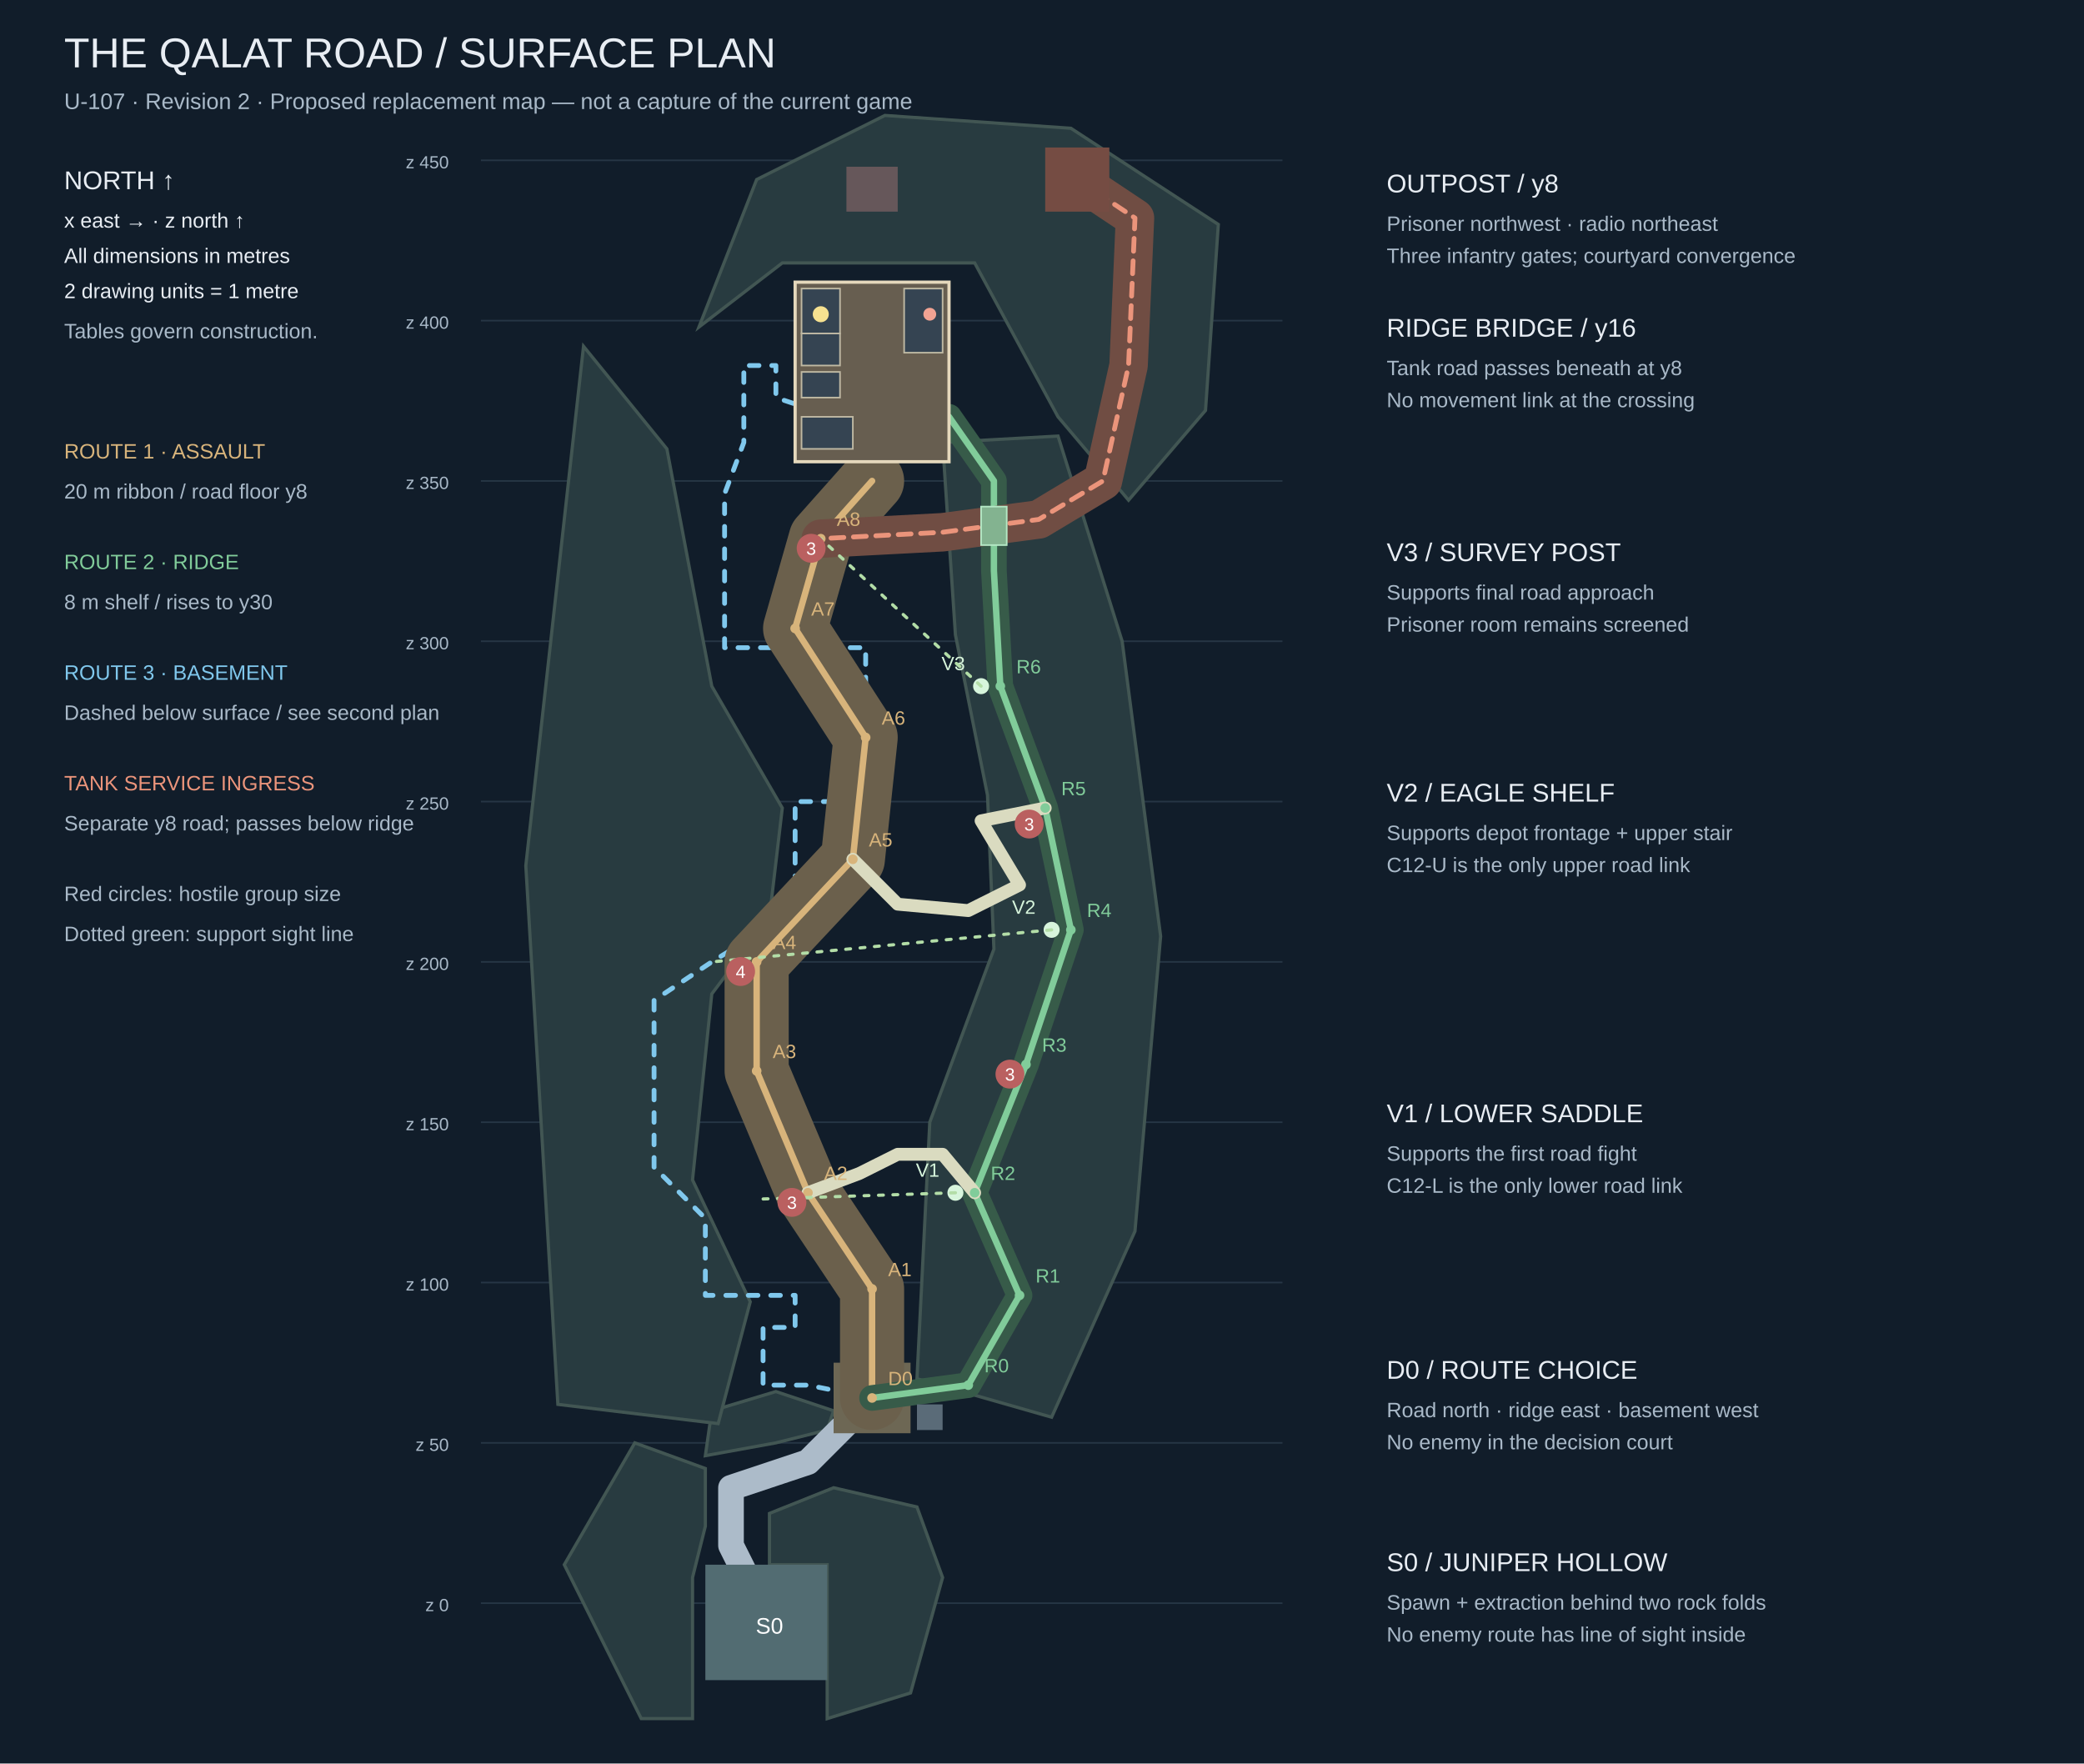
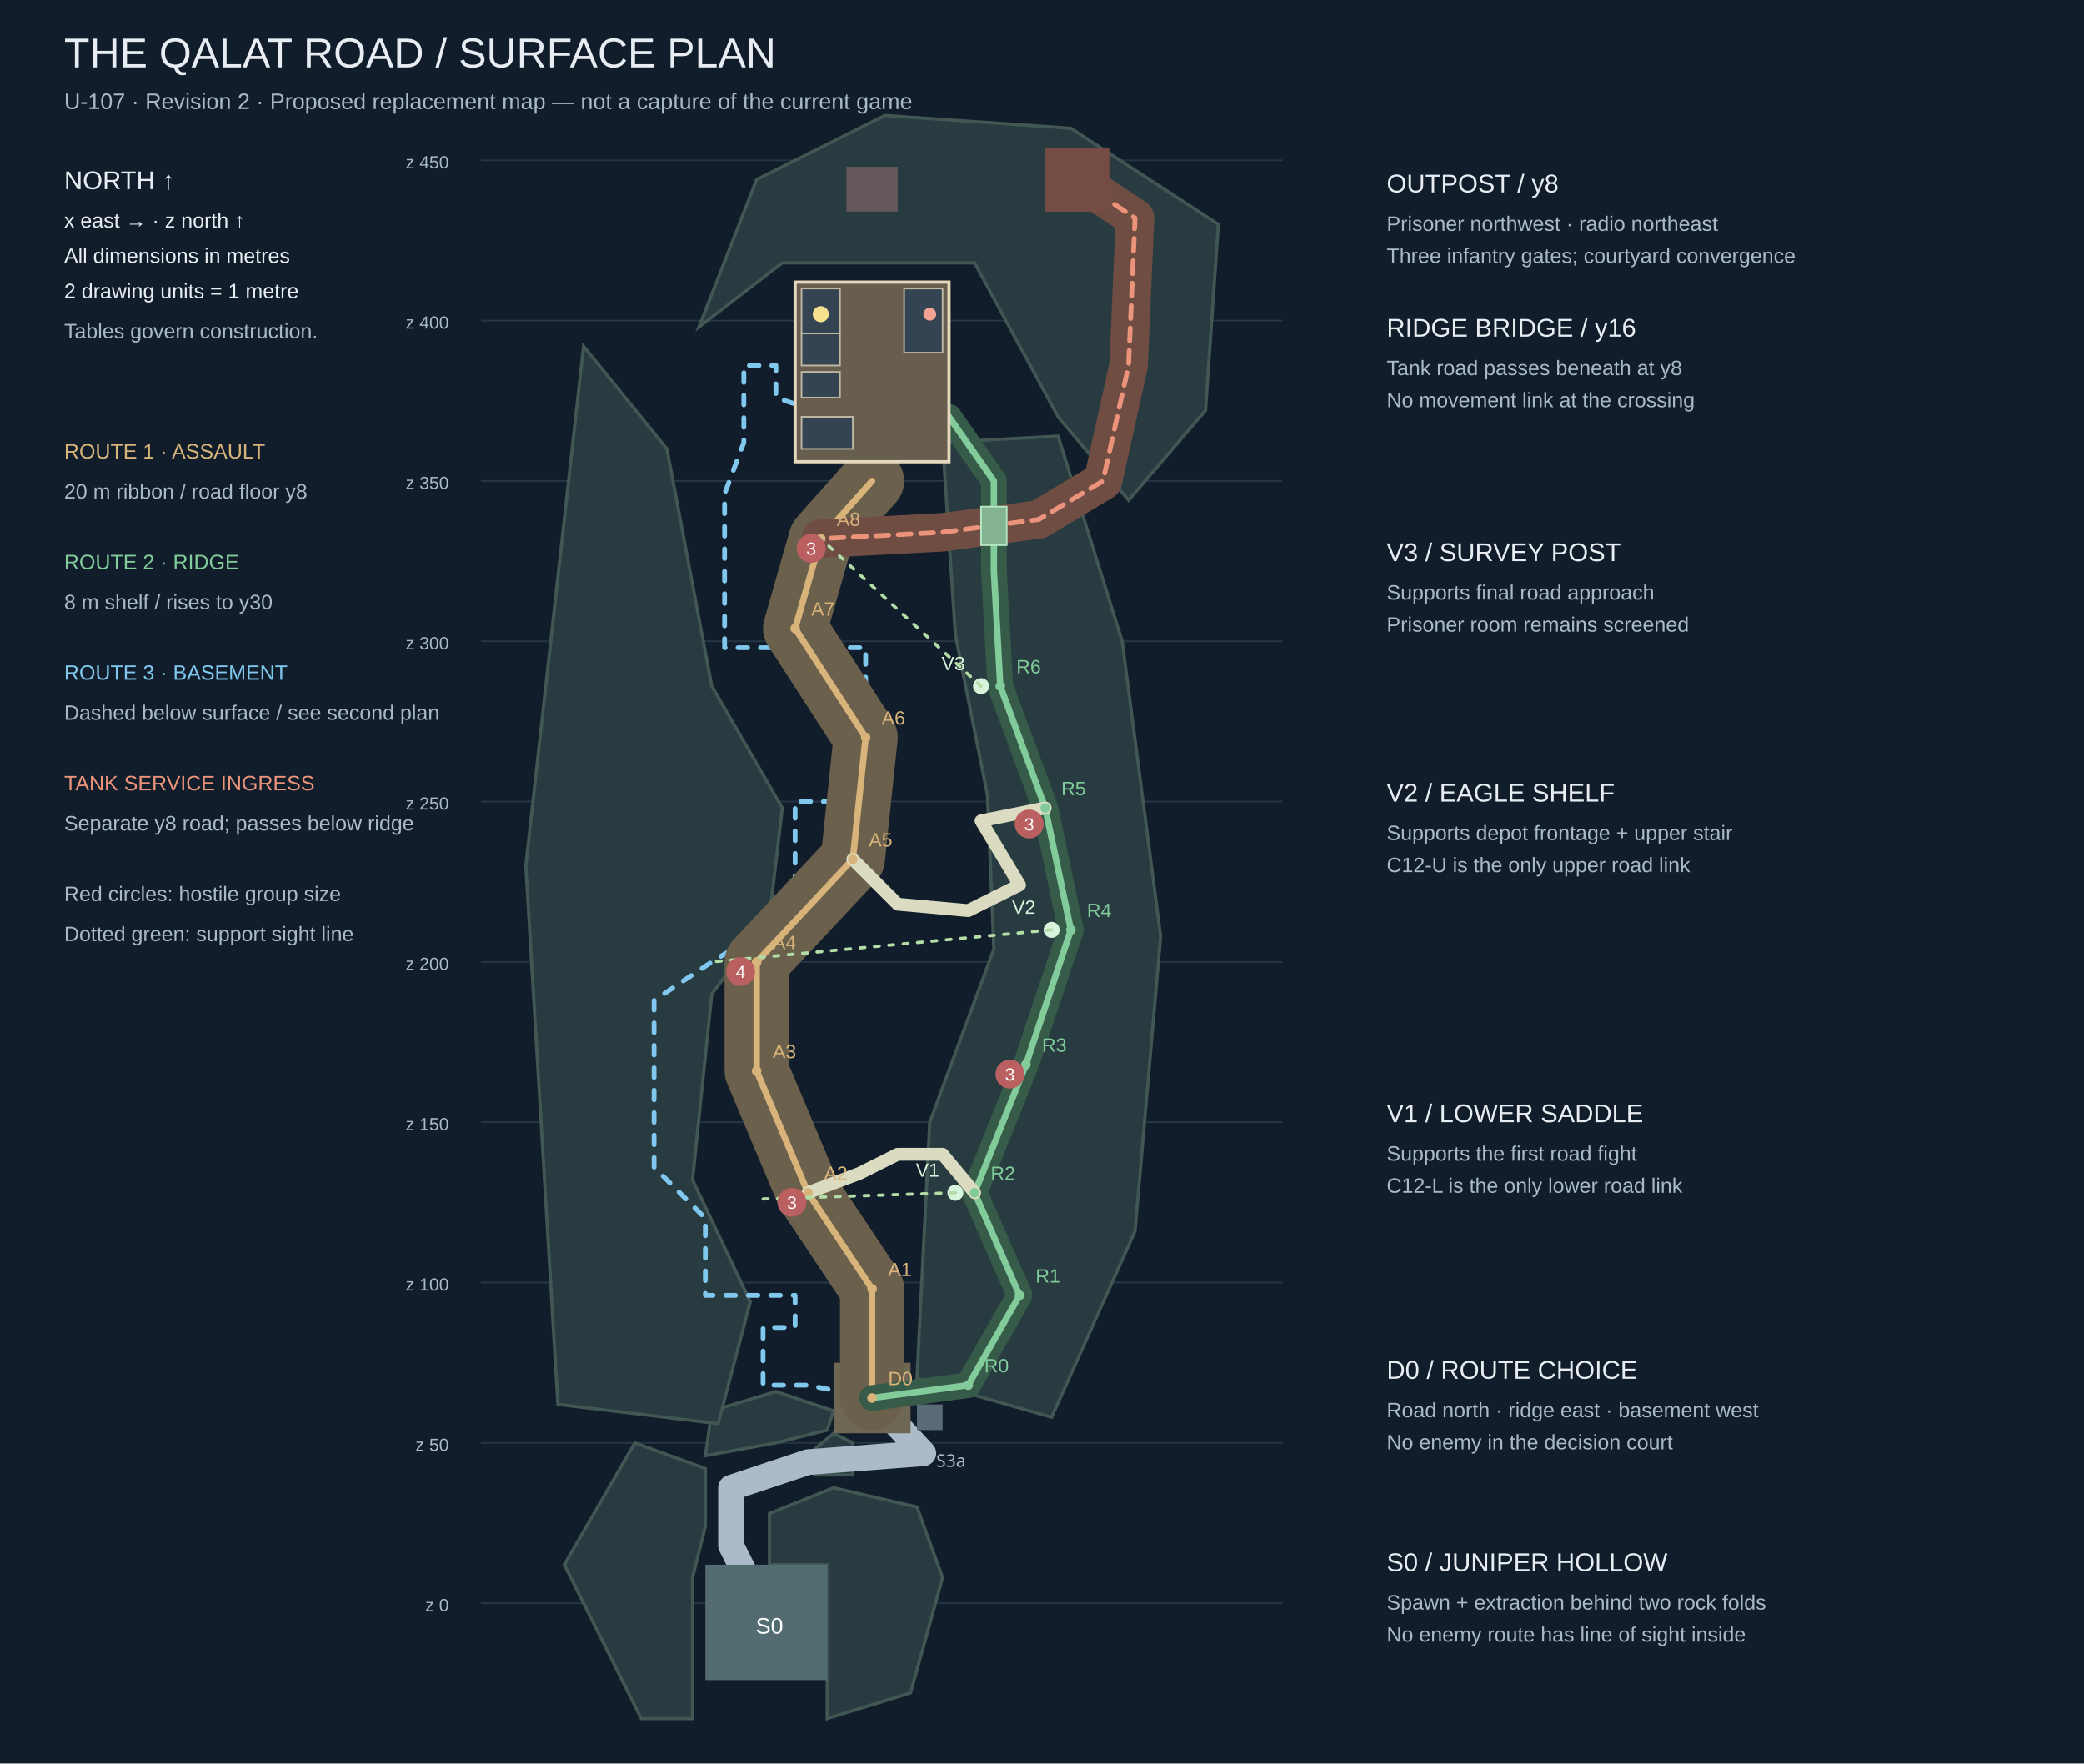
<svg xmlns="http://www.w3.org/2000/svg" width="1300" height="1100" viewBox="0 0 1300 1100" role="img">
  <rect width="1300" height="1100" fill="#111d2a" />
  <g font-family="Arial, sans-serif">
    <text x="40.0" y="42.0" fill="#e8edf3" font-size="26" text-anchor="start">THE QALAT ROAD / SURFACE PLAN</text>
    <text x="40.0" y="68.0" fill="#a9b9c8" font-size="14" text-anchor="start">U-107 · Revision 2 · Proposed replacement map — not a capture of the current game</text>
    <path d="M300 1000 H800" stroke="#263645" stroke-width="1" />
    <text x="280.0" y="1005.0" fill="#a9b9c8" font-size="11" text-anchor="end">z 0</text>
    <path d="M300 900 H800" stroke="#263645" stroke-width="1" />
    <text x="280.0" y="905.0" fill="#a9b9c8" font-size="11" text-anchor="end">z 50</text>
    <path d="M300 800 H800" stroke="#263645" stroke-width="1" />
    <text x="280.0" y="805.0" fill="#a9b9c8" font-size="11" text-anchor="end">z 100</text>
    <path d="M300 700 H800" stroke="#263645" stroke-width="1" />
    <text x="280.0" y="705.0" fill="#a9b9c8" font-size="11" text-anchor="end">z 150</text>
    <path d="M300 600 H800" stroke="#263645" stroke-width="1" />
    <text x="280.0" y="605.0" fill="#a9b9c8" font-size="11" text-anchor="end">z 200</text>
    <path d="M300 500 H800" stroke="#263645" stroke-width="1" />
    <text x="280.0" y="505.0" fill="#a9b9c8" font-size="11" text-anchor="end">z 250</text>
    <path d="M300 400 H800" stroke="#263645" stroke-width="1" />
    <text x="280.0" y="405.0" fill="#a9b9c8" font-size="11" text-anchor="end">z 300</text>
    <path d="M300 300 H800" stroke="#263645" stroke-width="1" />
    <text x="280.0" y="305.0" fill="#a9b9c8" font-size="11" text-anchor="end">z 350</text>
    <path d="M300 200 H800" stroke="#263645" stroke-width="1" />
    <text x="280.0" y="205.0" fill="#a9b9c8" font-size="11" text-anchor="end">z 400</text>
    <path d="M300 100 H800" stroke="#263645" stroke-width="1" />
    <text x="280.0" y="105.0" fill="#a9b9c8" font-size="11" text-anchor="end">z 450</text>
    <text x="40.0" y="118.0" fill="#e8edf3" font-size="16" text-anchor="start">NORTH ↑</text>
    <text x="40.0" y="142.0" fill="#e8edf3" font-size="13" text-anchor="start">x east → · z north ↑</text>
    <text x="40.0" y="164.0" fill="#e8edf3" font-size="13" text-anchor="start">All dimensions in metres</text>
    <text x="40.0" y="186.0" fill="#e8edf3" font-size="13" text-anchor="start">2 drawing units = 1 metre</text>
    <text x="40.0" y="211.0" fill="#a9b9c8" font-size="13" text-anchor="start">Tables govern construction.</text>
    <polygon points="400,1072 432,1072 432,984 440,952 440,916 396,900 352,976" fill="#283b40" stroke="#425653" stroke-width="2" />
    <polygon points="516,1072 568,1056 588,984 572,940 520,928 480,944 480,976 516,976" fill="#283b40" stroke="#425653" stroke-width="2" />
    <polygon points="440,908 444,880 484,868 520,880 516,892 484,900" fill="#283b40" stroke="#425653" stroke-width="2" />
+     <polygon points="508,920 532,920 532,900 520,894 508,904" fill="#283b40" stroke="#425653" stroke-width="2" />
    <polygon points="348,876 448,888 468,812 432,736 444,620 480,572 488,504 444,428 416,280 364,216 328,540" fill="#283b40" stroke="#425653" stroke-width="2" />
    <polygon points="572,860 656,884 708,768 724,584 700,400 660,272 588,276 596,396 616,496 620,592 580,700" fill="#283b40" stroke="#425653" stroke-width="2" />
    <polygon points="436,204 472,112 552,72 668,80 760,140 752,256 704,312 660,260 608,164 488,164" fill="#283b40" stroke="#425653" stroke-width="2" />
    <polyline points="544.0,872.0 504.0,864.0 476.0,864.0 476.0,848.0 476.0,828.0 496.0,828.0 496.0,808.0 476.0,808.0 440.0,808.0 440.0,760.0 408.0,728.0 408.0,680.0 408.0,624.0 444.0,600.0 496.0,568.0 496.0,536.0 496.0,500.0 540.0,500.0 540.0,460.0 540.0,404.0 452.0,404.0 452.0,380.0 452.0,340.0 452.0,308.0 464.0,276.0 464.0,260.0 464.0,248.0 464.0,228.0 484.0,228.0 484.0,248.0 496.0,252.0" fill="none" stroke="#80c8ed" stroke-width="3" stroke-linejoin="round" stroke-linecap="round" stroke-dasharray="6 8" />
-     <polyline points="480.0,1012.0 456.0,964.0 456.0,928.0 504.0,912.0 544.0,872.0" fill="none" stroke="#acbbc9" stroke-width="16" stroke-linejoin="round" stroke-linecap="round" />
+     <polyline points="480.0,1012.0 456.0,964.0 456.0,928.0 504.0,912.0 576.0,906.5 544.0,872.0" fill="none" stroke="#acbbc9" stroke-width="16" stroke-linejoin="round" stroke-linecap="round" />
+     <text x="584" y="915" fill="#acbbc9" font-family="sans-serif" font-size="11">S3a</text>
    <rect x="440" y="976" width="76" height="72" fill="#526c72" stroke="none" stroke-width="1" />
    <rect x="520" y="850" width="48" height="44" fill="#6d6754" stroke="none" stroke-width="1" />
    <polyline points="544.0,872.0 544.0,804.0 504.0,744.0 472.0,668.0 472.0,600.0 532.0,536.0 540.0,460.0 496.0,392.0 512.0,336.0 544.0,300.0" fill="none" stroke="#6b604c" stroke-width="40" stroke-linejoin="round" stroke-linecap="round" />
    <polyline points="544.0,872.0 544.0,804.0 504.0,744.0 472.0,668.0 472.0,600.0 532.0,536.0 540.0,460.0 496.0,392.0 512.0,336.0 544.0,300.0" fill="none" stroke="#d8b47b" stroke-width="4" stroke-linejoin="round" stroke-linecap="round" />
    <polyline points="544.0,872.0 604.0,864.0 636.0,808.0 608.0,744.0 640.0,664.0 668.0,580.0 652.0,504.0 624.0,428.0 620.0,356.0 620.0,328.0 620.0,300.0 592.0,260.0" fill="none" stroke="#375b49" stroke-width="16" stroke-linejoin="round" stroke-linecap="round" />
    <polyline points="544.0,872.0 604.0,864.0 636.0,808.0 608.0,744.0 640.0,664.0 668.0,580.0 652.0,504.0 624.0,428.0 620.0,356.0 620.0,328.0 620.0,300.0 592.0,260.0" fill="none" stroke="#81cc9a" stroke-width="4" stroke-linejoin="round" stroke-linecap="round" />
    <polyline points="504.0,744.0 536.0,732.0 560.0,720.0 588.0,720.0 608.0,744.0" fill="none" stroke="#dadbc0" stroke-width="8" stroke-linejoin="round" stroke-linecap="round" />
    <polyline points="532.0,536.0 560.0,564.0 604.0,568.0 636.0,552.0 612.0,512.0 652.0,504.0" fill="none" stroke="#dadbc0" stroke-width="8" stroke-linejoin="round" stroke-linecap="round" />
    <polyline points="672.0,112.0 708.0,136.0 704.0,228.0 688.0,300.0 648.0,324.0 588.0,332.0 512.0,336.0" fill="none" stroke="#704d43" stroke-width="24" stroke-linejoin="round" stroke-linecap="round" />
    <polyline points="672.0,112.0 708.0,136.0 704.0,228.0 688.0,300.0 648.0,324.0 588.0,332.0 512.0,336.0" fill="none" stroke="#eb947b" stroke-width="3" stroke-linejoin="round" stroke-linecap="round" stroke-dasharray="8 6" />
    <rect x="496" y="176" width="96" height="112" fill="#675e50" stroke="#e5d8bc" stroke-width="2" />
    <rect x="500" y="260" width="32" height="20" fill="#354452" stroke="#bfb9a3" stroke-width="1" />
    <rect x="500" y="232" width="24" height="16" fill="#354452" stroke="#bfb9a3" stroke-width="1" />
    <rect x="500" y="208" width="24" height="20" fill="#354452" stroke="#bfb9a3" stroke-width="1" />
    <rect x="500" y="180" width="24" height="28" fill="#354452" stroke="#bfb9a3" stroke-width="1" />
    <rect x="564" y="180" width="24" height="40" fill="#354452" stroke="#bfb9a3" stroke-width="1" />
    <rect x="528" y="104" width="32" height="28" fill="#66575a" stroke="none" stroke-width="1" />
    <rect x="652" y="92" width="40" height="40" fill="#754c43" stroke="none" stroke-width="1" />
    <rect x="572" y="876" width="16" height="16" fill="#5a6b78" stroke="none" stroke-width="1" />
    <rect x="612" y="316" width="16" height="24" fill="#83b390" stroke="#b4e8c5" stroke-width="1" />
    <circle cx="512" cy="196" r="5" fill="#f6e190" />
    <circle cx="580" cy="196" r="4" fill="#f2a393" />
    <circle cx="544" cy="872" r="3" fill="#d8b47b" />
    <text x="554.0" y="864.0" fill="#d8b47b" font-size="12" text-anchor="start">D0</text>
    <circle cx="544" cy="804" r="3" fill="#d8b47b" />
    <text x="554.0" y="796.0" fill="#d8b47b" font-size="12" text-anchor="start">A1</text>
    <circle cx="504" cy="744" r="3" fill="#d8b47b" />
    <text x="514.0" y="736.0" fill="#d8b47b" font-size="12" text-anchor="start">A2</text>
    <circle cx="472" cy="668" r="3" fill="#d8b47b" />
    <text x="482.0" y="660.0" fill="#d8b47b" font-size="12" text-anchor="start">A3</text>
    <circle cx="472" cy="600" r="3" fill="#d8b47b" />
    <text x="482.0" y="592.0" fill="#d8b47b" font-size="12" text-anchor="start">A4</text>
    <circle cx="532" cy="536" r="3" fill="#d8b47b" />
    <text x="542.0" y="528.0" fill="#d8b47b" font-size="12" text-anchor="start">A5</text>
    <circle cx="540" cy="460" r="3" fill="#d8b47b" />
    <text x="550.0" y="452.0" fill="#d8b47b" font-size="12" text-anchor="start">A6</text>
    <circle cx="496" cy="392" r="3" fill="#d8b47b" />
    <text x="506.0" y="384.0" fill="#d8b47b" font-size="12" text-anchor="start">A7</text>
    <circle cx="512" cy="336" r="3" fill="#d8b47b" />
    <text x="522.0" y="328.0" fill="#d8b47b" font-size="12" text-anchor="start">A8</text>
    <circle cx="604" cy="864" r="3" fill="#81cc9a" />
    <text x="614.0" y="856.0" fill="#81cc9a" font-size="12" text-anchor="start">R0</text>
    <circle cx="636" cy="808" r="3" fill="#81cc9a" />
    <text x="646.0" y="800.0" fill="#81cc9a" font-size="12" text-anchor="start">R1</text>
    <circle cx="608" cy="744" r="3" fill="#81cc9a" />
    <text x="618.0" y="736.0" fill="#81cc9a" font-size="12" text-anchor="start">R2</text>
    <circle cx="640" cy="664" r="3" fill="#81cc9a" />
    <text x="650.0" y="656.0" fill="#81cc9a" font-size="12" text-anchor="start">R3</text>
    <circle cx="668" cy="580" r="3" fill="#81cc9a" />
    <text x="678.0" y="572.0" fill="#81cc9a" font-size="12" text-anchor="start">R4</text>
    <circle cx="652" cy="504" r="3" fill="#81cc9a" />
    <text x="662.0" y="496.0" fill="#81cc9a" font-size="12" text-anchor="start">R5</text>
    <circle cx="624" cy="428" r="3" fill="#81cc9a" />
    <text x="634.0" y="420.0" fill="#81cc9a" font-size="12" text-anchor="start">R6</text>
    <circle cx="596" cy="744" r="5" fill="#d7f5dc" />
    <text x="586.0" y="734.0" fill="#d7f5dc" font-size="12" text-anchor="end">V1</text>
    <circle cx="656" cy="580" r="5" fill="#d7f5dc" />
    <text x="646.0" y="570.0" fill="#d7f5dc" font-size="12" text-anchor="end">V2</text>
    <circle cx="612" cy="428" r="5" fill="#d7f5dc" />
    <text x="602.0" y="418.0" fill="#d7f5dc" font-size="12" text-anchor="end">V3</text>
    <polyline points="596.0,744.0 472.0,748.0" fill="none" stroke="#b3dda7" stroke-width="2" stroke-linejoin="round" stroke-linecap="round" stroke-dasharray="3 6" />
    <polyline points="656.0,580.0 444.0,600.0" fill="none" stroke="#b3dda7" stroke-width="2" stroke-linejoin="round" stroke-linecap="round" stroke-dasharray="3 6" />
    <polyline points="612.0,428.0 512.0,336.0" fill="none" stroke="#b3dda7" stroke-width="2" stroke-linejoin="round" stroke-linecap="round" stroke-dasharray="3 6" />
    <circle cx="494" cy="750" r="9" fill="#ba6060" />
    <text x="494.0" y="754.0" fill="#ffffff" font-size="11" text-anchor="middle">3</text>
    <circle cx="462" cy="606" r="9" fill="#ba6060" />
    <text x="462.0" y="610.0" fill="#ffffff" font-size="11" text-anchor="middle">4</text>
    <circle cx="506" cy="342" r="9" fill="#ba6060" />
    <text x="506.0" y="346.0" fill="#ffffff" font-size="11" text-anchor="middle">3</text>
    <circle cx="630" cy="670" r="9" fill="#ba6060" />
    <text x="630.0" y="674.0" fill="#ffffff" font-size="11" text-anchor="middle">3</text>
    <circle cx="642" cy="514" r="9" fill="#ba6060" />
    <text x="642.0" y="518.0" fill="#ffffff" font-size="11" text-anchor="middle">3</text>
    <text x="40.0" y="286.0" fill="#d8b47b" font-size="13" text-anchor="start">ROUTE 1  ·  ASSAULT</text>
    <text x="40.0" y="311.0" fill="#a9b9c8" font-size="13" text-anchor="start">20 m ribbon / road floor y8</text>
    <text x="40.0" y="355.0" fill="#81cc9a" font-size="13" text-anchor="start">ROUTE 2  ·  RIDGE</text>
    <text x="40.0" y="380.0" fill="#a9b9c8" font-size="13" text-anchor="start">8 m shelf / rises to y30</text>
    <text x="40.0" y="424.0" fill="#80c8ed" font-size="13" text-anchor="start">ROUTE 3  ·  BASEMENT</text>
    <text x="40.0" y="449.0" fill="#a9b9c8" font-size="13" text-anchor="start">Dashed below surface / see second plan</text>
    <text x="40.0" y="493.0" fill="#eb947b" font-size="13" text-anchor="start">TANK SERVICE INGRESS</text>
    <text x="40.0" y="518.0" fill="#a9b9c8" font-size="13" text-anchor="start">Separate y8 road; passes below ridge</text>
    <text x="40.0" y="562.0" fill="#a9b9c8" font-size="13" text-anchor="start">Red circles: hostile group size</text>
    <text x="40.0" y="587.0" fill="#a9b9c8" font-size="13" text-anchor="start">Dotted green: support sight line</text>
    <text x="865.0" y="120.0" fill="#e8edf3" font-size="16" text-anchor="start">OUTPOST / y8</text>
    <text x="865.0" y="144.0" fill="#a9b9c8" font-size="13" text-anchor="start">Prisoner northwest · radio northeast</text>
    <text x="865.0" y="164.0" fill="#a9b9c8" font-size="13" text-anchor="start">Three infantry gates; courtyard convergence</text>
    <text x="865.0" y="210.0" fill="#e8edf3" font-size="16" text-anchor="start">RIDGE BRIDGE / y16</text>
    <text x="865.0" y="234.0" fill="#a9b9c8" font-size="13" text-anchor="start">Tank road passes beneath at y8</text>
    <text x="865.0" y="254.0" fill="#a9b9c8" font-size="13" text-anchor="start">No movement link at the crossing</text>
    <text x="865.0" y="350.0" fill="#e8edf3" font-size="16" text-anchor="start">V3 / SURVEY POST</text>
    <text x="865.0" y="374.0" fill="#a9b9c8" font-size="13" text-anchor="start">Supports final road approach</text>
    <text x="865.0" y="394.0" fill="#a9b9c8" font-size="13" text-anchor="start">Prisoner room remains screened</text>
    <text x="865.0" y="500.0" fill="#e8edf3" font-size="16" text-anchor="start">V2 / EAGLE SHELF</text>
    <text x="865.0" y="524.0" fill="#a9b9c8" font-size="13" text-anchor="start">Supports depot frontage + upper stair</text>
    <text x="865.0" y="544.0" fill="#a9b9c8" font-size="13" text-anchor="start">C12-U is the only upper road link</text>
    <text x="865.0" y="700.0" fill="#e8edf3" font-size="16" text-anchor="start">V1 / LOWER SADDLE</text>
    <text x="865.0" y="724.0" fill="#a9b9c8" font-size="13" text-anchor="start">Supports the first road fight</text>
    <text x="865.0" y="744.0" fill="#a9b9c8" font-size="13" text-anchor="start">C12-L is the only lower road link</text>
    <text x="865.0" y="860.0" fill="#e8edf3" font-size="16" text-anchor="start">D0 / ROUTE CHOICE</text>
    <text x="865.0" y="884.0" fill="#a9b9c8" font-size="13" text-anchor="start">Road north · ridge east · basement west</text>
    <text x="865.0" y="904.0" fill="#a9b9c8" font-size="13" text-anchor="start">No enemy in the decision court</text>
    <text x="865.0" y="980.0" fill="#e8edf3" font-size="16" text-anchor="start">S0 / JUNIPER HOLLOW</text>
    <text x="865.0" y="1004.0" fill="#a9b9c8" font-size="13" text-anchor="start">Spawn + extraction behind two rock folds</text>
    <text x="865.0" y="1024.0" fill="#a9b9c8" font-size="13" text-anchor="start">No enemy route has line of sight inside</text>
    <text x="480.0" y="1019.0" fill="white" font-size="14" text-anchor="middle">S0</text>
  </g>
</svg>
